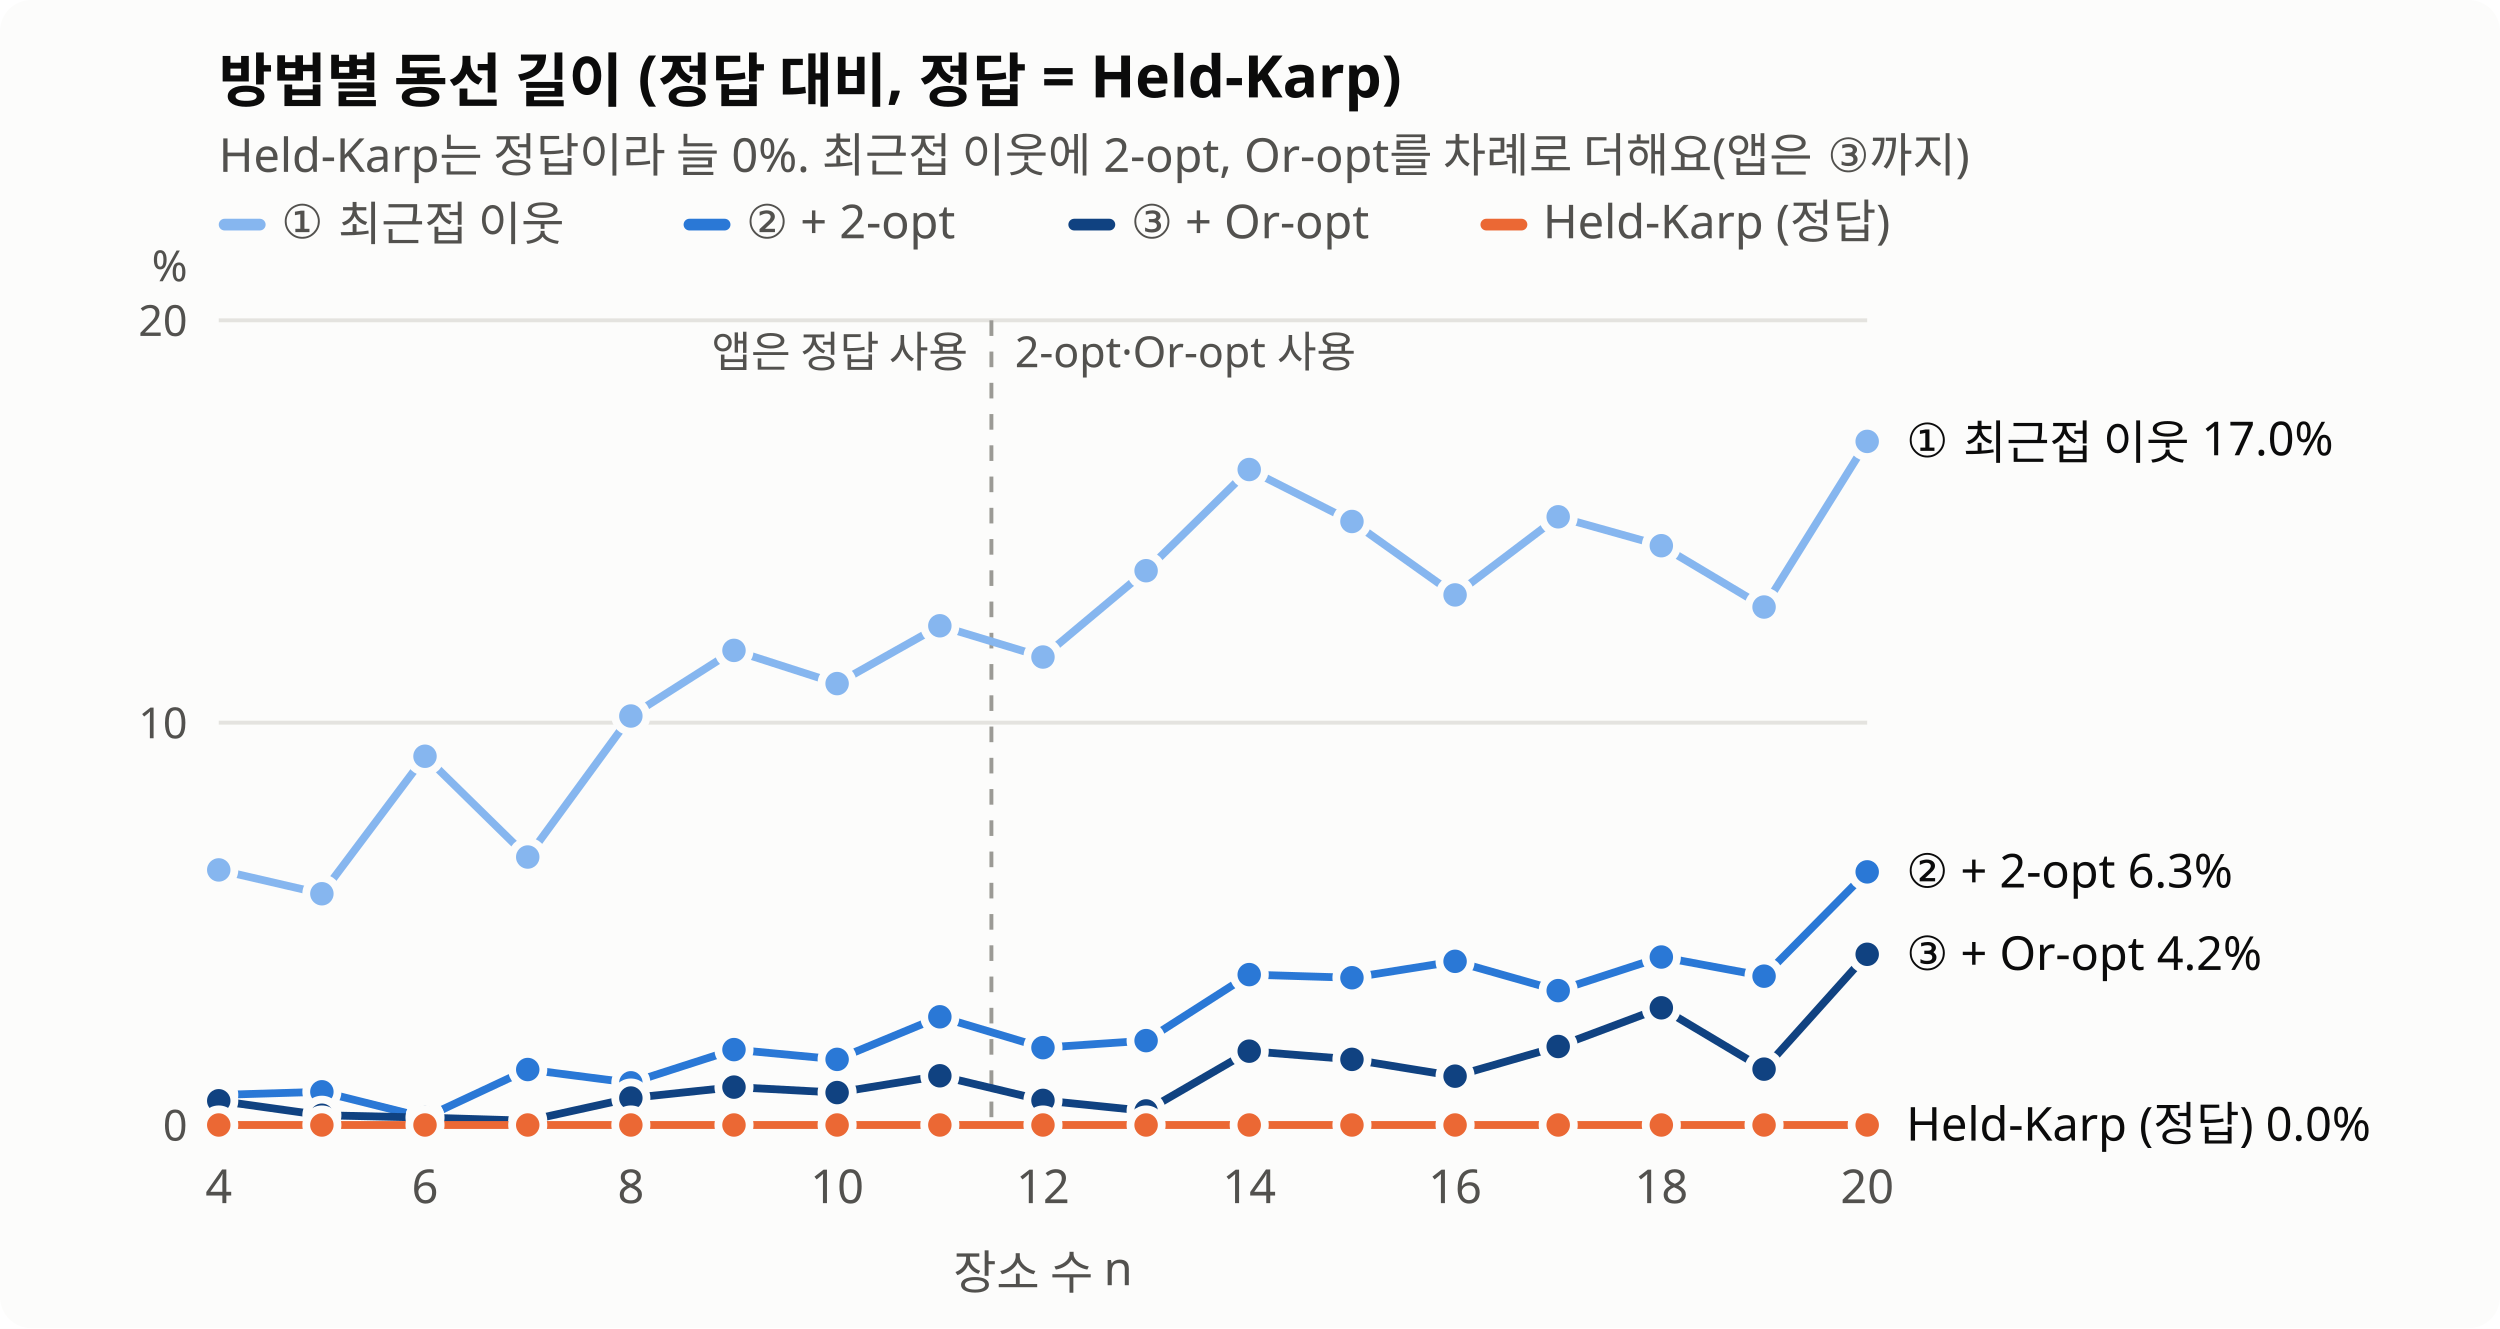
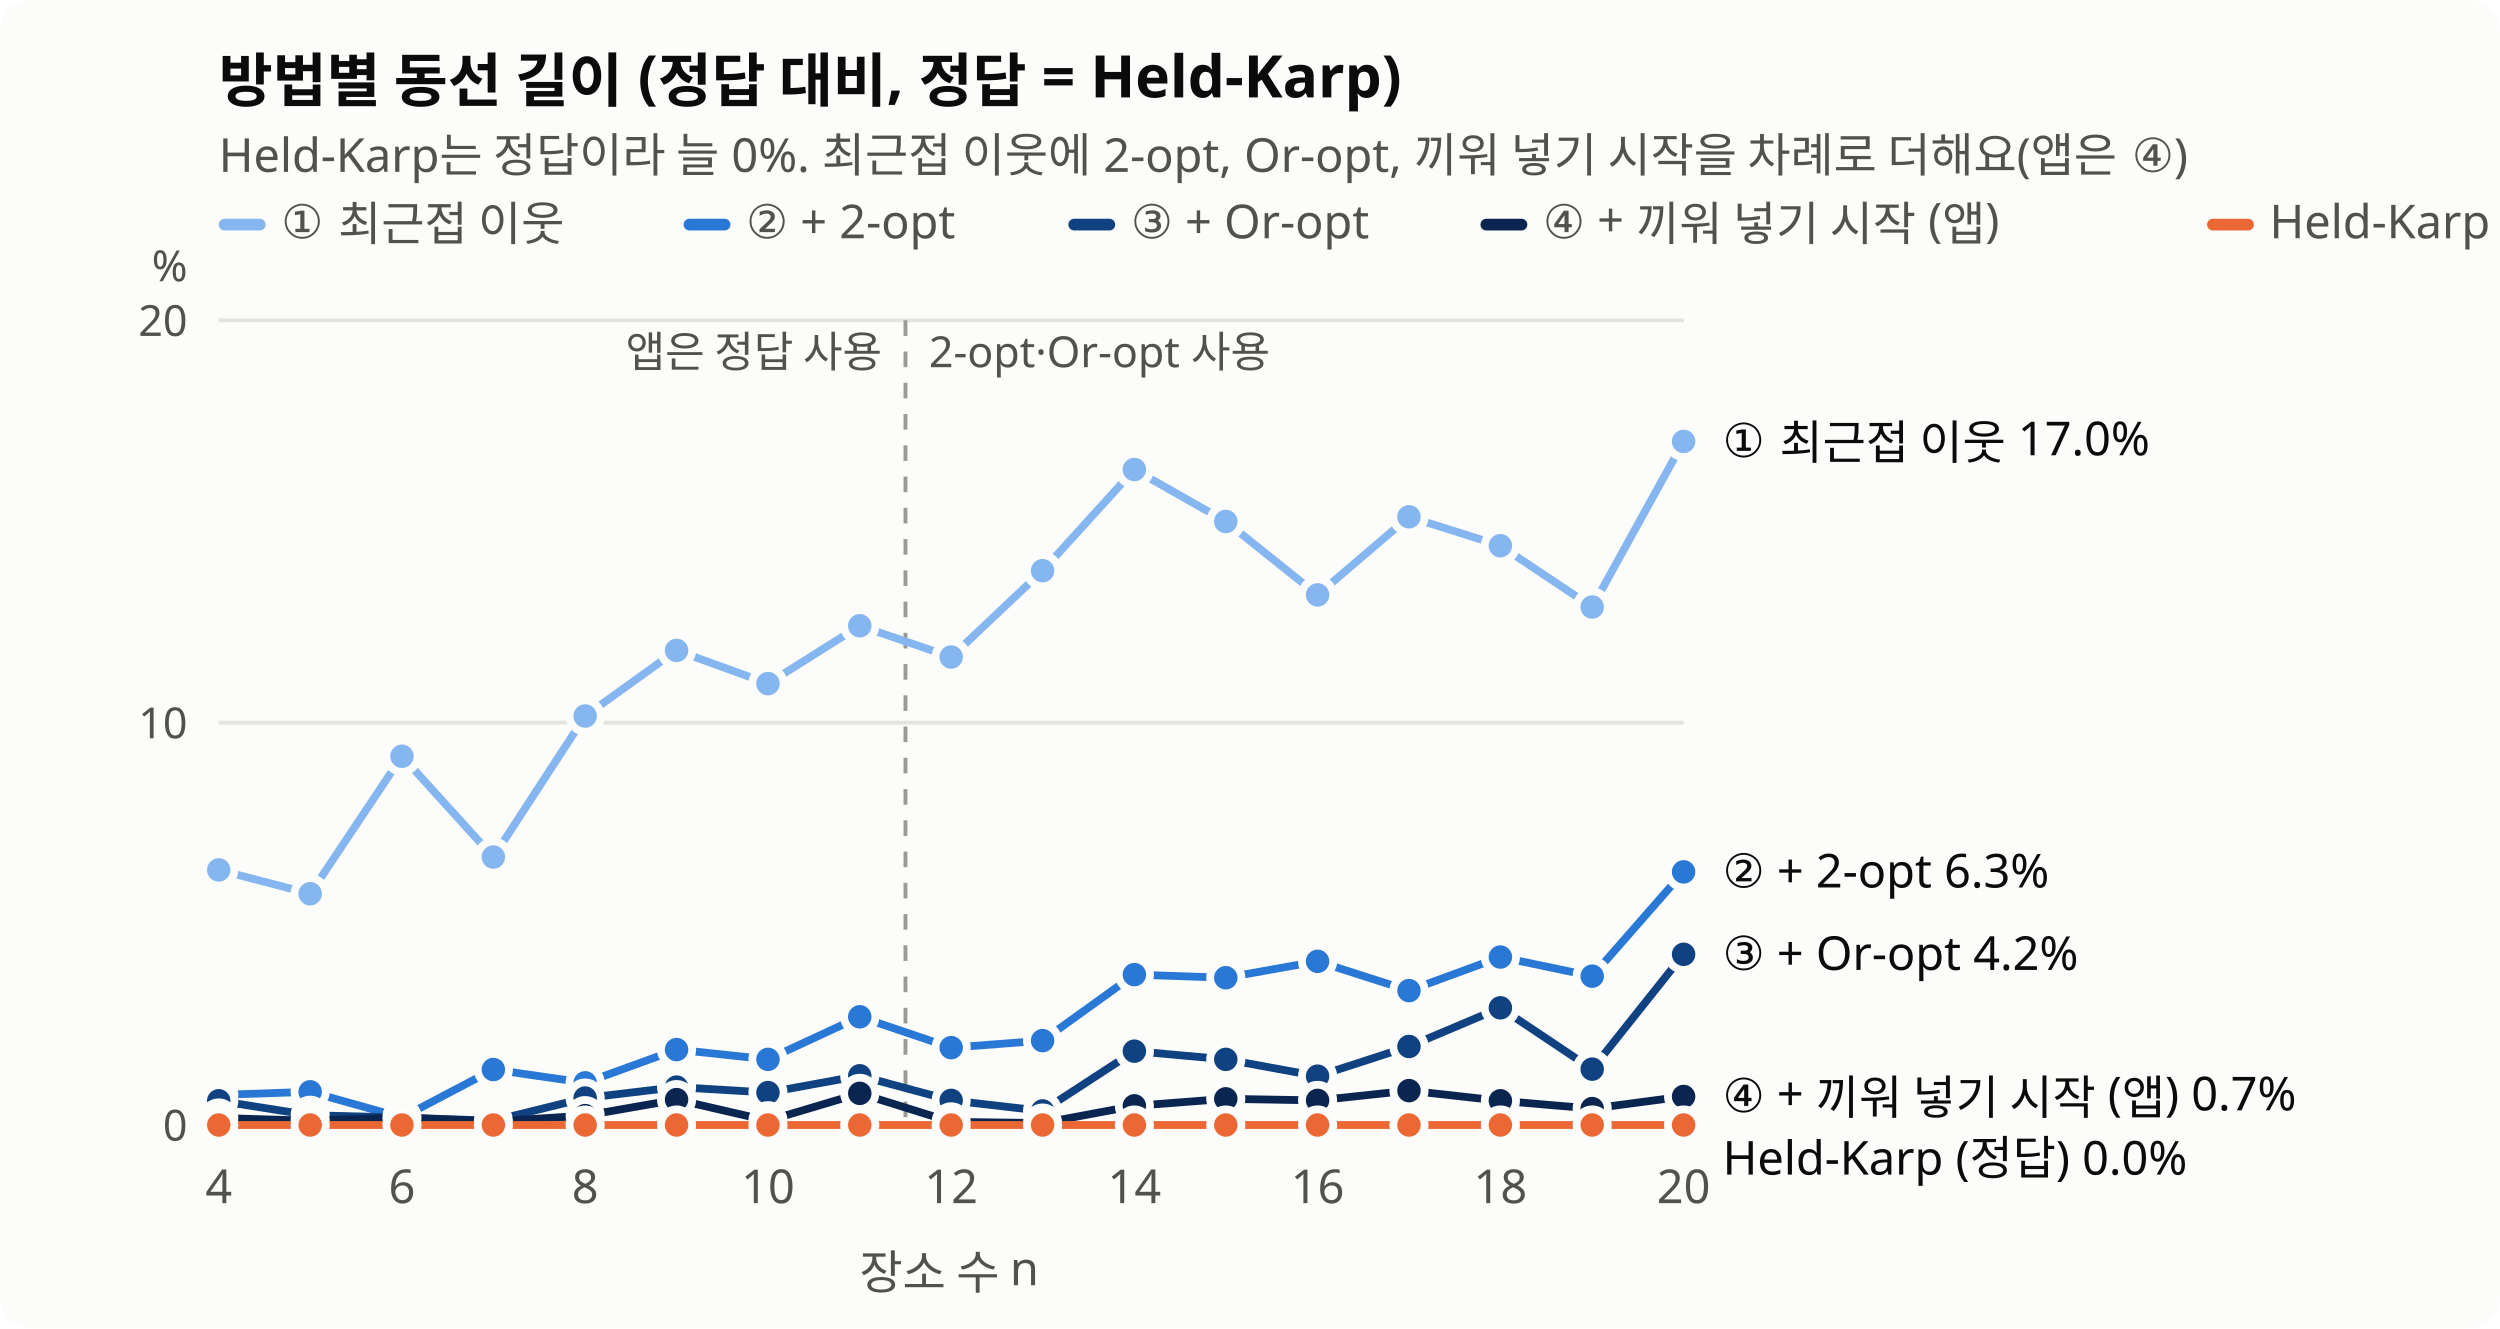
<svg xmlns="http://www.w3.org/2000/svg" viewBox="0 0 640 340" width="640" height="340" role="img" aria-label="방법별 동선 길이 (정답 대비, 정답 = Held-Karp)">
  <style>
.bg{fill:#fcfcfb}.t1{fill:#0b0b0b}.t2{fill:#52514e}.grid{stroke:#e4e3df}.axis{stroke:#9b9a95}
- .l0{stroke:#86b6ef}.m0{fill:#86b6ef}.l1{stroke:#2a78d6}.m1{fill:#2a78d6}.l2{stroke:#104281}.m2{fill:#104281}.l3{stroke:#eb6834}.m3{fill:#eb6834}.ring{stroke:#fcfcfb}
+ .l0{stroke:#86b6ef}.m0{fill:#86b6ef}.l1{stroke:#2a78d6}.m1{fill:#2a78d6}.l2{stroke:#104281}.m2{fill:#104281}.l3{stroke:#eb6834}.m3{fill:#eb6834}.l4{stroke:#0a2550}.m4{fill:#0a2550}.ring{stroke:#fcfcfb}
@media (prefers-color-scheme: dark){.bg{fill:#1a1a19}.t1{fill:#f0efec}.t2{fill:#c3c2b7}.grid{stroke:#383835}.axis{stroke:#6f6e69}
- .l0{stroke:#184f95}.m0{fill:#184f95}.l1{stroke:#3987e5}.m1{fill:#3987e5}.l2{stroke:#9ec5f4}.m2{fill:#9ec5f4}.l3{stroke:#d95926}.m3{fill:#d95926}.ring{stroke:#1a1a19}}
+ .l0{stroke:#184f95}.m0{fill:#184f95}.l1{stroke:#3987e5}.m1{fill:#3987e5}.l2{stroke:#9ec5f4}.m2{fill:#9ec5f4}.l3{stroke:#d95926}.m3{fill:#d95926}.l4{stroke:#d6e7fb}.m4{fill:#d6e7fb}.ring{stroke:#1a1a19}}
text{font-family:Pretendard,'Apple SD Gothic Neo','Malgun Gothic','Noto Sans KR',sans-serif}
</style>
  <rect class="bg" width="640" height="340" rx="8" />
  <text class="t1" x="56" y="26" font-size="15" font-weight="600">방법별 동선 길이 (정답 대비, 정답 = Held-Karp)</text>
-   <text class="t2" x="56" y="44" font-size="12">Held-Karp는 정답이라 늘 0%. 최근접 이웃에 2-opt, Or-opt를 차례로 더해요(앱은 ③까지)</text>
+   <text class="t2" x="56" y="44" font-size="12">Held-Karp는 정답이라 늘 0%. 최근접 이웃에 2-opt, Or-opt, 끼워 넣기 시작을 차례로 더해요(앱은 ④)</text>
  <rect class="m0" x="56.0" y="56" width="12" height="3" rx="1.5" />
  <text class="t2" x="72.0" y="61" font-size="12">① 최근접 이웃</text>
  <rect class="m1" x="175.0" y="56" width="12" height="3" rx="1.5" />
  <text class="t2" x="191.0" y="61" font-size="12">② + 2-opt</text>
  <rect class="m2" x="273.5" y="56" width="12" height="3" rx="1.5" />
  <text class="t2" x="289.5" y="61" font-size="12">③ + Or-opt</text>
-   <rect class="m3" x="379.0" y="56" width="12" height="3" rx="1.5" />
-   <text class="t2" x="395.0" y="61" font-size="12">Held-Karp (정답)</text>
-   <line class="grid" x1="56" x2="478" y1="288.0" y2="288.0" stroke-width="1" />
+   <rect class="m4" x="379.0" y="56" width="12" height="3" rx="1.5" />
+   <text class="t2" x="395.0" y="61" font-size="12">④ + 끼워 넣기 시작 (앱)</text>
+   <rect class="m3" x="565.0" y="56" width="12" height="3" rx="1.5" />
+   <text class="t2" x="581.0" y="61" font-size="12">Held-Karp (정답)</text>
+   <line class="grid" x1="56" x2="431" y1="288.0" y2="288.0" stroke-width="1" />
  <text class="t2" x="48" y="292.0" font-size="11" text-anchor="end">0</text>
-   <line class="grid" x1="56" x2="478" y1="185.0" y2="185.0" stroke-width="1" />
+   <line class="grid" x1="56" x2="431" y1="185.0" y2="185.0" stroke-width="1" />
  <text class="t2" x="48" y="189.0" font-size="11" text-anchor="end">10</text>
-   <line class="grid" x1="56" x2="478" y1="82.0" y2="82.0" stroke-width="1" />
+   <line class="grid" x1="56" x2="431" y1="82.0" y2="82.0" stroke-width="1" />
  <text class="t2" x="48" y="86.0" font-size="11" text-anchor="end">20</text>
-   <line class="axis" x1="56" x2="478" y1="288.0" y2="288.0" stroke-width="1" />
+   <line class="axis" x1="56" x2="431" y1="288.0" y2="288.0" stroke-width="1" />
  <text class="t2" x="48" y="72" font-size="11" text-anchor="end">%</text>
-   <line class="axis" x1="253.8" x2="253.8" y1="82" y2="288.0" stroke-width="1" stroke-dasharray="4 4" />
-   <text class="t2" x="247.8" y="94" font-size="11" text-anchor="end">앱은 정답 사용</text>
-   <text class="t2" x="259.8" y="94" font-size="11">2-opt·Or-opt 사용</text>
+   <line class="axis" x1="231.8" x2="231.8" y1="82" y2="288.0" stroke-width="1" stroke-dasharray="4 4" />
+   <text class="t2" x="225.8" y="94" font-size="11" text-anchor="end">앱은 정답 사용</text>
+   <text class="t2" x="237.8" y="94" font-size="11">2-opt·Or-opt 사용</text>
  <text class="t2" x="56.0" y="308" font-size="12" text-anchor="middle">4</text>
-   <text class="t2" x="108.8" y="308" font-size="12" text-anchor="middle">6</text>
-   <text class="t2" x="161.5" y="308" font-size="12" text-anchor="middle">8</text>
-   <text class="t2" x="214.3" y="308" font-size="12" text-anchor="middle">10</text>
-   <text class="t2" x="267.0" y="308" font-size="12" text-anchor="middle">12</text>
-   <text class="t2" x="319.8" y="308" font-size="12" text-anchor="middle">14</text>
-   <text class="t2" x="372.5" y="308" font-size="12" text-anchor="middle">16</text>
-   <text class="t2" x="425.3" y="308" font-size="12" text-anchor="middle">18</text>
-   <text class="t2" x="478.0" y="308" font-size="12" text-anchor="middle">20</text>
-   <text class="t2" x="267" y="330" font-size="12" text-anchor="middle">장소 수 n</text>
-   <polyline class="l0" points="56.0,222.7 82.4,228.8 108.8,193.6 135.1,219.4 161.5,183.3 187.9,166.5 214.3,175.0 240.6,160.2 267.0,168.2 293.4,146.1 319.8,120.2 346.1,133.5 372.5,152.3 398.9,132.3 425.3,139.7 451.6,155.4 478.0,113.0" fill="none" stroke-width="2" stroke-linejoin="round" stroke-linecap="round" />
+   <text class="t2" x="102.9" y="308" font-size="12" text-anchor="middle">6</text>
+   <text class="t2" x="149.8" y="308" font-size="12" text-anchor="middle">8</text>
+   <text class="t2" x="196.6" y="308" font-size="12" text-anchor="middle">10</text>
+   <text class="t2" x="243.5" y="308" font-size="12" text-anchor="middle">12</text>
+   <text class="t2" x="290.4" y="308" font-size="12" text-anchor="middle">14</text>
+   <text class="t2" x="337.3" y="308" font-size="12" text-anchor="middle">16</text>
+   <text class="t2" x="384.1" y="308" font-size="12" text-anchor="middle">18</text>
+   <text class="t2" x="431.0" y="308" font-size="12" text-anchor="middle">20</text>
+   <text class="t2" x="243" y="330" font-size="12" text-anchor="middle">장소 수 n</text>
+   <polyline class="l0" points="56.0,222.7 79.4,228.8 102.9,193.6 126.3,219.4 149.8,183.3 173.2,166.5 196.6,175.0 220.1,160.2 243.5,168.2 266.9,146.1 290.4,120.2 313.8,133.5 337.3,152.3 360.7,132.3 384.1,139.7 407.6,155.4 431.0,113.0" fill="none" stroke-width="2" stroke-linejoin="round" stroke-linecap="round" />
  <circle class="m0 ring" cx="56.0" cy="222.7" r="4" stroke-width="2" />
-   <circle class="m0 ring" cx="82.4" cy="228.8" r="4" stroke-width="2" />
-   <circle class="m0 ring" cx="108.8" cy="193.6" r="4" stroke-width="2" />
-   <circle class="m0 ring" cx="135.1" cy="219.4" r="4" stroke-width="2" />
-   <circle class="m0 ring" cx="161.5" cy="183.3" r="4" stroke-width="2" />
-   <circle class="m0 ring" cx="187.9" cy="166.5" r="4" stroke-width="2" />
-   <circle class="m0 ring" cx="214.3" cy="175.0" r="4" stroke-width="2" />
-   <circle class="m0 ring" cx="240.6" cy="160.2" r="4" stroke-width="2" />
-   <circle class="m0 ring" cx="267.0" cy="168.2" r="4" stroke-width="2" />
-   <circle class="m0 ring" cx="293.4" cy="146.1" r="4" stroke-width="2" />
-   <circle class="m0 ring" cx="319.8" cy="120.2" r="4" stroke-width="2" />
-   <circle class="m0 ring" cx="346.1" cy="133.5" r="4" stroke-width="2" />
-   <circle class="m0 ring" cx="372.5" cy="152.3" r="4" stroke-width="2" />
-   <circle class="m0 ring" cx="398.9" cy="132.3" r="4" stroke-width="2" />
-   <circle class="m0 ring" cx="425.3" cy="139.7" r="4" stroke-width="2" />
-   <circle class="m0 ring" cx="451.6" cy="155.4" r="4" stroke-width="2" />
-   <circle class="m0 ring" cx="478.0" cy="113.0" r="4" stroke-width="2" />
-   <text class="t1" x="488.0" y="117.0" font-size="12">① 최근접 이웃 17.0%</text>
-   <polyline class="l1" points="56.0,280.3 82.4,279.5 108.8,286.1 135.1,273.8 161.5,277.2 187.9,268.7 214.3,271.2 240.6,260.3 267.0,268.2 293.4,266.4 319.8,249.5 346.1,250.3 372.5,246.1 398.9,253.6 425.3,245.0 451.6,249.9 478.0,223.2" fill="none" stroke-width="2" stroke-linejoin="round" stroke-linecap="round" />
+   <circle class="m0 ring" cx="79.4" cy="228.8" r="4" stroke-width="2" />
+   <circle class="m0 ring" cx="102.9" cy="193.6" r="4" stroke-width="2" />
+   <circle class="m0 ring" cx="126.3" cy="219.4" r="4" stroke-width="2" />
+   <circle class="m0 ring" cx="149.8" cy="183.3" r="4" stroke-width="2" />
+   <circle class="m0 ring" cx="173.2" cy="166.5" r="4" stroke-width="2" />
+   <circle class="m0 ring" cx="196.6" cy="175.0" r="4" stroke-width="2" />
+   <circle class="m0 ring" cx="220.1" cy="160.2" r="4" stroke-width="2" />
+   <circle class="m0 ring" cx="243.5" cy="168.2" r="4" stroke-width="2" />
+   <circle class="m0 ring" cx="266.9" cy="146.1" r="4" stroke-width="2" />
+   <circle class="m0 ring" cx="290.4" cy="120.2" r="4" stroke-width="2" />
+   <circle class="m0 ring" cx="313.8" cy="133.5" r="4" stroke-width="2" />
+   <circle class="m0 ring" cx="337.3" cy="152.3" r="4" stroke-width="2" />
+   <circle class="m0 ring" cx="360.7" cy="132.3" r="4" stroke-width="2" />
+   <circle class="m0 ring" cx="384.1" cy="139.7" r="4" stroke-width="2" />
+   <circle class="m0 ring" cx="407.6" cy="155.4" r="4" stroke-width="2" />
+   <circle class="m0 ring" cx="431.0" cy="113.0" r="4" stroke-width="2" />
+   <text class="t1" x="441.0" y="117.0" font-size="12">① 최근접 이웃 17.0%</text>
+   <polyline class="l1" points="56.0,280.3 79.4,279.5 102.9,286.1 126.3,273.8 149.8,277.2 173.2,268.7 196.6,271.2 220.1,260.3 243.5,268.2 266.9,266.4 290.4,249.5 313.8,250.3 337.3,246.1 360.7,253.6 384.1,245.0 407.6,249.9 431.0,223.2" fill="none" stroke-width="2" stroke-linejoin="round" stroke-linecap="round" />
  <circle class="m1 ring" cx="56.0" cy="280.3" r="4" stroke-width="2" />
-   <circle class="m1 ring" cx="82.4" cy="279.5" r="4" stroke-width="2" />
-   <circle class="m1 ring" cx="108.8" cy="286.1" r="4" stroke-width="2" />
-   <circle class="m1 ring" cx="135.1" cy="273.8" r="4" stroke-width="2" />
-   <circle class="m1 ring" cx="161.5" cy="277.2" r="4" stroke-width="2" />
-   <circle class="m1 ring" cx="187.9" cy="268.7" r="4" stroke-width="2" />
-   <circle class="m1 ring" cx="214.3" cy="271.2" r="4" stroke-width="2" />
-   <circle class="m1 ring" cx="240.6" cy="260.3" r="4" stroke-width="2" />
-   <circle class="m1 ring" cx="267.0" cy="268.2" r="4" stroke-width="2" />
-   <circle class="m1 ring" cx="293.4" cy="266.4" r="4" stroke-width="2" />
-   <circle class="m1 ring" cx="319.8" cy="249.5" r="4" stroke-width="2" />
-   <circle class="m1 ring" cx="346.1" cy="250.3" r="4" stroke-width="2" />
-   <circle class="m1 ring" cx="372.5" cy="246.1" r="4" stroke-width="2" />
-   <circle class="m1 ring" cx="398.9" cy="253.6" r="4" stroke-width="2" />
-   <circle class="m1 ring" cx="425.3" cy="245.0" r="4" stroke-width="2" />
-   <circle class="m1 ring" cx="451.6" cy="249.9" r="4" stroke-width="2" />
-   <circle class="m1 ring" cx="478.0" cy="223.2" r="4" stroke-width="2" />
-   <text class="t1" x="488.0" y="227.2" font-size="12">② + 2-opt 6.3%</text>
-   <polyline class="l2" points="56.0,281.8 82.4,285.5 108.8,286.1 135.1,286.9 161.5,281.1 187.9,278.3 214.3,279.7 240.6,275.4 267.0,281.7 293.4,284.4 319.8,269.1 346.1,271.2 372.5,275.5 398.9,267.9 425.3,258.0 451.6,273.7 478.0,244.3" fill="none" stroke-width="2" stroke-linejoin="round" stroke-linecap="round" />
+   <circle class="m1 ring" cx="79.4" cy="279.5" r="4" stroke-width="2" />
+   <circle class="m1 ring" cx="102.9" cy="286.1" r="4" stroke-width="2" />
+   <circle class="m1 ring" cx="126.3" cy="273.8" r="4" stroke-width="2" />
+   <circle class="m1 ring" cx="149.8" cy="277.2" r="4" stroke-width="2" />
+   <circle class="m1 ring" cx="173.2" cy="268.7" r="4" stroke-width="2" />
+   <circle class="m1 ring" cx="196.6" cy="271.2" r="4" stroke-width="2" />
+   <circle class="m1 ring" cx="220.1" cy="260.3" r="4" stroke-width="2" />
+   <circle class="m1 ring" cx="243.5" cy="268.2" r="4" stroke-width="2" />
+   <circle class="m1 ring" cx="266.9" cy="266.4" r="4" stroke-width="2" />
+   <circle class="m1 ring" cx="290.4" cy="249.5" r="4" stroke-width="2" />
+   <circle class="m1 ring" cx="313.8" cy="250.3" r="4" stroke-width="2" />
+   <circle class="m1 ring" cx="337.3" cy="246.1" r="4" stroke-width="2" />
+   <circle class="m1 ring" cx="360.7" cy="253.6" r="4" stroke-width="2" />
+   <circle class="m1 ring" cx="384.1" cy="245.0" r="4" stroke-width="2" />
+   <circle class="m1 ring" cx="407.6" cy="249.9" r="4" stroke-width="2" />
+   <circle class="m1 ring" cx="431.0" cy="223.2" r="4" stroke-width="2" />
+   <text class="t1" x="441.0" y="227.2" font-size="12">② + 2-opt 6.3%</text>
+   <polyline class="l2" points="56.0,281.8 79.4,285.5 102.9,286.1 126.3,286.9 149.8,281.1 173.2,278.3 196.6,279.7 220.1,275.4 243.5,281.7 266.9,284.4 290.4,269.1 313.8,271.2 337.3,275.5 360.7,267.9 384.1,258.0 407.6,273.7 431.0,244.3" fill="none" stroke-width="2" stroke-linejoin="round" stroke-linecap="round" />
  <circle class="m2 ring" cx="56.0" cy="281.8" r="4" stroke-width="2" />
-   <circle class="m2 ring" cx="82.4" cy="285.5" r="4" stroke-width="2" />
-   <circle class="m2 ring" cx="108.8" cy="286.1" r="4" stroke-width="2" />
-   <circle class="m2 ring" cx="135.1" cy="286.9" r="4" stroke-width="2" />
-   <circle class="m2 ring" cx="161.5" cy="281.1" r="4" stroke-width="2" />
-   <circle class="m2 ring" cx="187.9" cy="278.3" r="4" stroke-width="2" />
-   <circle class="m2 ring" cx="214.3" cy="279.7" r="4" stroke-width="2" />
-   <circle class="m2 ring" cx="240.6" cy="275.4" r="4" stroke-width="2" />
-   <circle class="m2 ring" cx="267.0" cy="281.7" r="4" stroke-width="2" />
-   <circle class="m2 ring" cx="293.4" cy="284.4" r="4" stroke-width="2" />
-   <circle class="m2 ring" cx="319.8" cy="269.1" r="4" stroke-width="2" />
-   <circle class="m2 ring" cx="346.1" cy="271.2" r="4" stroke-width="2" />
-   <circle class="m2 ring" cx="372.5" cy="275.5" r="4" stroke-width="2" />
-   <circle class="m2 ring" cx="398.9" cy="267.9" r="4" stroke-width="2" />
-   <circle class="m2 ring" cx="425.3" cy="258.0" r="4" stroke-width="2" />
-   <circle class="m2 ring" cx="451.6" cy="273.7" r="4" stroke-width="2" />
-   <circle class="m2 ring" cx="478.0" cy="244.3" r="4" stroke-width="2" />
-   <text class="t1" x="488.0" y="248.3" font-size="12">③ + Or-opt 4.2%</text>
-   <polyline class="l3" points="56.0,288.0 82.4,288.0 108.8,288.0 135.1,288.0 161.5,288.0 187.9,288.0 214.3,288.0 240.6,288.0 267.0,288.0 293.4,288.0 319.8,288.0 346.1,288.0 372.5,288.0 398.9,288.0 425.3,288.0 451.6,288.0 478.0,288.0" fill="none" stroke-width="2" stroke-linejoin="round" stroke-linecap="round" />
+   <circle class="m2 ring" cx="79.4" cy="285.5" r="4" stroke-width="2" />
+   <circle class="m2 ring" cx="102.9" cy="286.1" r="4" stroke-width="2" />
+   <circle class="m2 ring" cx="126.3" cy="286.9" r="4" stroke-width="2" />
+   <circle class="m2 ring" cx="149.8" cy="281.1" r="4" stroke-width="2" />
+   <circle class="m2 ring" cx="173.2" cy="278.3" r="4" stroke-width="2" />
+   <circle class="m2 ring" cx="196.6" cy="279.7" r="4" stroke-width="2" />
+   <circle class="m2 ring" cx="220.1" cy="275.4" r="4" stroke-width="2" />
+   <circle class="m2 ring" cx="243.5" cy="281.7" r="4" stroke-width="2" />
+   <circle class="m2 ring" cx="266.9" cy="284.4" r="4" stroke-width="2" />
+   <circle class="m2 ring" cx="290.4" cy="269.1" r="4" stroke-width="2" />
+   <circle class="m2 ring" cx="313.8" cy="271.2" r="4" stroke-width="2" />
+   <circle class="m2 ring" cx="337.3" cy="275.5" r="4" stroke-width="2" />
+   <circle class="m2 ring" cx="360.7" cy="267.9" r="4" stroke-width="2" />
+   <circle class="m2 ring" cx="384.1" cy="258.0" r="4" stroke-width="2" />
+   <circle class="m2 ring" cx="407.6" cy="273.7" r="4" stroke-width="2" />
+   <circle class="m2 ring" cx="431.0" cy="244.3" r="4" stroke-width="2" />
+   <text class="t1" x="441.0" y="248.3" font-size="12">③ + Or-opt 4.2%</text>
+   <polyline class="l4" points="56.0,286.2 79.4,286.9 102.9,286.1 126.3,287.1 149.8,285.6 173.2,281.5 196.6,286.9 220.1,279.9 243.5,287.2 266.9,287.5 290.4,283.1 313.8,281.3 337.3,281.7 360.7,279.2 384.1,281.8 407.6,283.8 431.0,280.7" fill="none" stroke-width="2" stroke-linejoin="round" stroke-linecap="round" />
+   <circle class="m4 ring" cx="56.0" cy="286.2" r="4" stroke-width="2" />
+   <circle class="m4 ring" cx="79.4" cy="286.9" r="4" stroke-width="2" />
+   <circle class="m4 ring" cx="102.9" cy="286.1" r="4" stroke-width="2" />
+   <circle class="m4 ring" cx="126.3" cy="287.1" r="4" stroke-width="2" />
+   <circle class="m4 ring" cx="149.8" cy="285.6" r="4" stroke-width="2" />
+   <circle class="m4 ring" cx="173.2" cy="281.5" r="4" stroke-width="2" />
+   <circle class="m4 ring" cx="196.6" cy="286.9" r="4" stroke-width="2" />
+   <circle class="m4 ring" cx="220.1" cy="279.9" r="4" stroke-width="2" />
+   <circle class="m4 ring" cx="243.5" cy="287.2" r="4" stroke-width="2" />
+   <circle class="m4 ring" cx="266.9" cy="287.5" r="4" stroke-width="2" />
+   <circle class="m4 ring" cx="290.4" cy="283.1" r="4" stroke-width="2" />
+   <circle class="m4 ring" cx="313.8" cy="281.3" r="4" stroke-width="2" />
+   <circle class="m4 ring" cx="337.3" cy="281.7" r="4" stroke-width="2" />
+   <circle class="m4 ring" cx="360.7" cy="279.2" r="4" stroke-width="2" />
+   <circle class="m4 ring" cx="384.1" cy="281.8" r="4" stroke-width="2" />
+   <circle class="m4 ring" cx="407.6" cy="283.8" r="4" stroke-width="2" />
+   <circle class="m4 ring" cx="431.0" cy="280.7" r="4" stroke-width="2" />
+   <text class="t1" x="441.0" y="284.7" font-size="12">④ + 끼워 넣기 시작 (앱) 0.7%</text>
+   <polyline class="l3" points="56.0,288.0 79.4,288.0 102.9,288.0 126.3,288.0 149.8,288.0 173.2,288.0 196.6,288.0 220.1,288.0 243.5,288.0 266.9,288.0 290.4,288.0 313.8,288.0 337.3,288.0 360.7,288.0 384.1,288.0 407.6,288.0 431.0,288.0" fill="none" stroke-width="2" stroke-linejoin="round" stroke-linecap="round" />
  <circle class="m3 ring" cx="56.0" cy="288.0" r="4" stroke-width="2" />
-   <circle class="m3 ring" cx="82.4" cy="288.0" r="4" stroke-width="2" />
-   <circle class="m3 ring" cx="108.8" cy="288.0" r="4" stroke-width="2" />
-   <circle class="m3 ring" cx="135.1" cy="288.0" r="4" stroke-width="2" />
-   <circle class="m3 ring" cx="161.5" cy="288.0" r="4" stroke-width="2" />
-   <circle class="m3 ring" cx="187.9" cy="288.0" r="4" stroke-width="2" />
-   <circle class="m3 ring" cx="214.3" cy="288.0" r="4" stroke-width="2" />
-   <circle class="m3 ring" cx="240.6" cy="288.0" r="4" stroke-width="2" />
-   <circle class="m3 ring" cx="267.0" cy="288.0" r="4" stroke-width="2" />
-   <circle class="m3 ring" cx="293.4" cy="288.0" r="4" stroke-width="2" />
-   <circle class="m3 ring" cx="319.8" cy="288.0" r="4" stroke-width="2" />
-   <circle class="m3 ring" cx="346.1" cy="288.0" r="4" stroke-width="2" />
-   <circle class="m3 ring" cx="372.5" cy="288.0" r="4" stroke-width="2" />
-   <circle class="m3 ring" cx="398.9" cy="288.0" r="4" stroke-width="2" />
-   <circle class="m3 ring" cx="425.3" cy="288.0" r="4" stroke-width="2" />
-   <circle class="m3 ring" cx="451.6" cy="288.0" r="4" stroke-width="2" />
-   <circle class="m3 ring" cx="478.0" cy="288.0" r="4" stroke-width="2" />
-   <text class="t1" x="488.0" y="292.0" font-size="12">Held-Karp (정답) 0.0%</text>
+   <circle class="m3 ring" cx="79.4" cy="288.0" r="4" stroke-width="2" />
+   <circle class="m3 ring" cx="102.9" cy="288.0" r="4" stroke-width="2" />
+   <circle class="m3 ring" cx="126.3" cy="288.0" r="4" stroke-width="2" />
+   <circle class="m3 ring" cx="149.8" cy="288.0" r="4" stroke-width="2" />
+   <circle class="m3 ring" cx="173.2" cy="288.0" r="4" stroke-width="2" />
+   <circle class="m3 ring" cx="196.6" cy="288.0" r="4" stroke-width="2" />
+   <circle class="m3 ring" cx="220.1" cy="288.0" r="4" stroke-width="2" />
+   <circle class="m3 ring" cx="243.5" cy="288.0" r="4" stroke-width="2" />
+   <circle class="m3 ring" cx="266.9" cy="288.0" r="4" stroke-width="2" />
+   <circle class="m3 ring" cx="290.4" cy="288.0" r="4" stroke-width="2" />
+   <circle class="m3 ring" cx="313.8" cy="288.0" r="4" stroke-width="2" />
+   <circle class="m3 ring" cx="337.3" cy="288.0" r="4" stroke-width="2" />
+   <circle class="m3 ring" cx="360.7" cy="288.0" r="4" stroke-width="2" />
+   <circle class="m3 ring" cx="384.1" cy="288.0" r="4" stroke-width="2" />
+   <circle class="m3 ring" cx="407.6" cy="288.0" r="4" stroke-width="2" />
+   <circle class="m3 ring" cx="431.0" cy="288.0" r="4" stroke-width="2" />
+   <text class="t1" x="441.0" y="300.7" font-size="12">Held-Karp (정답) 0.0%</text>
</svg>
